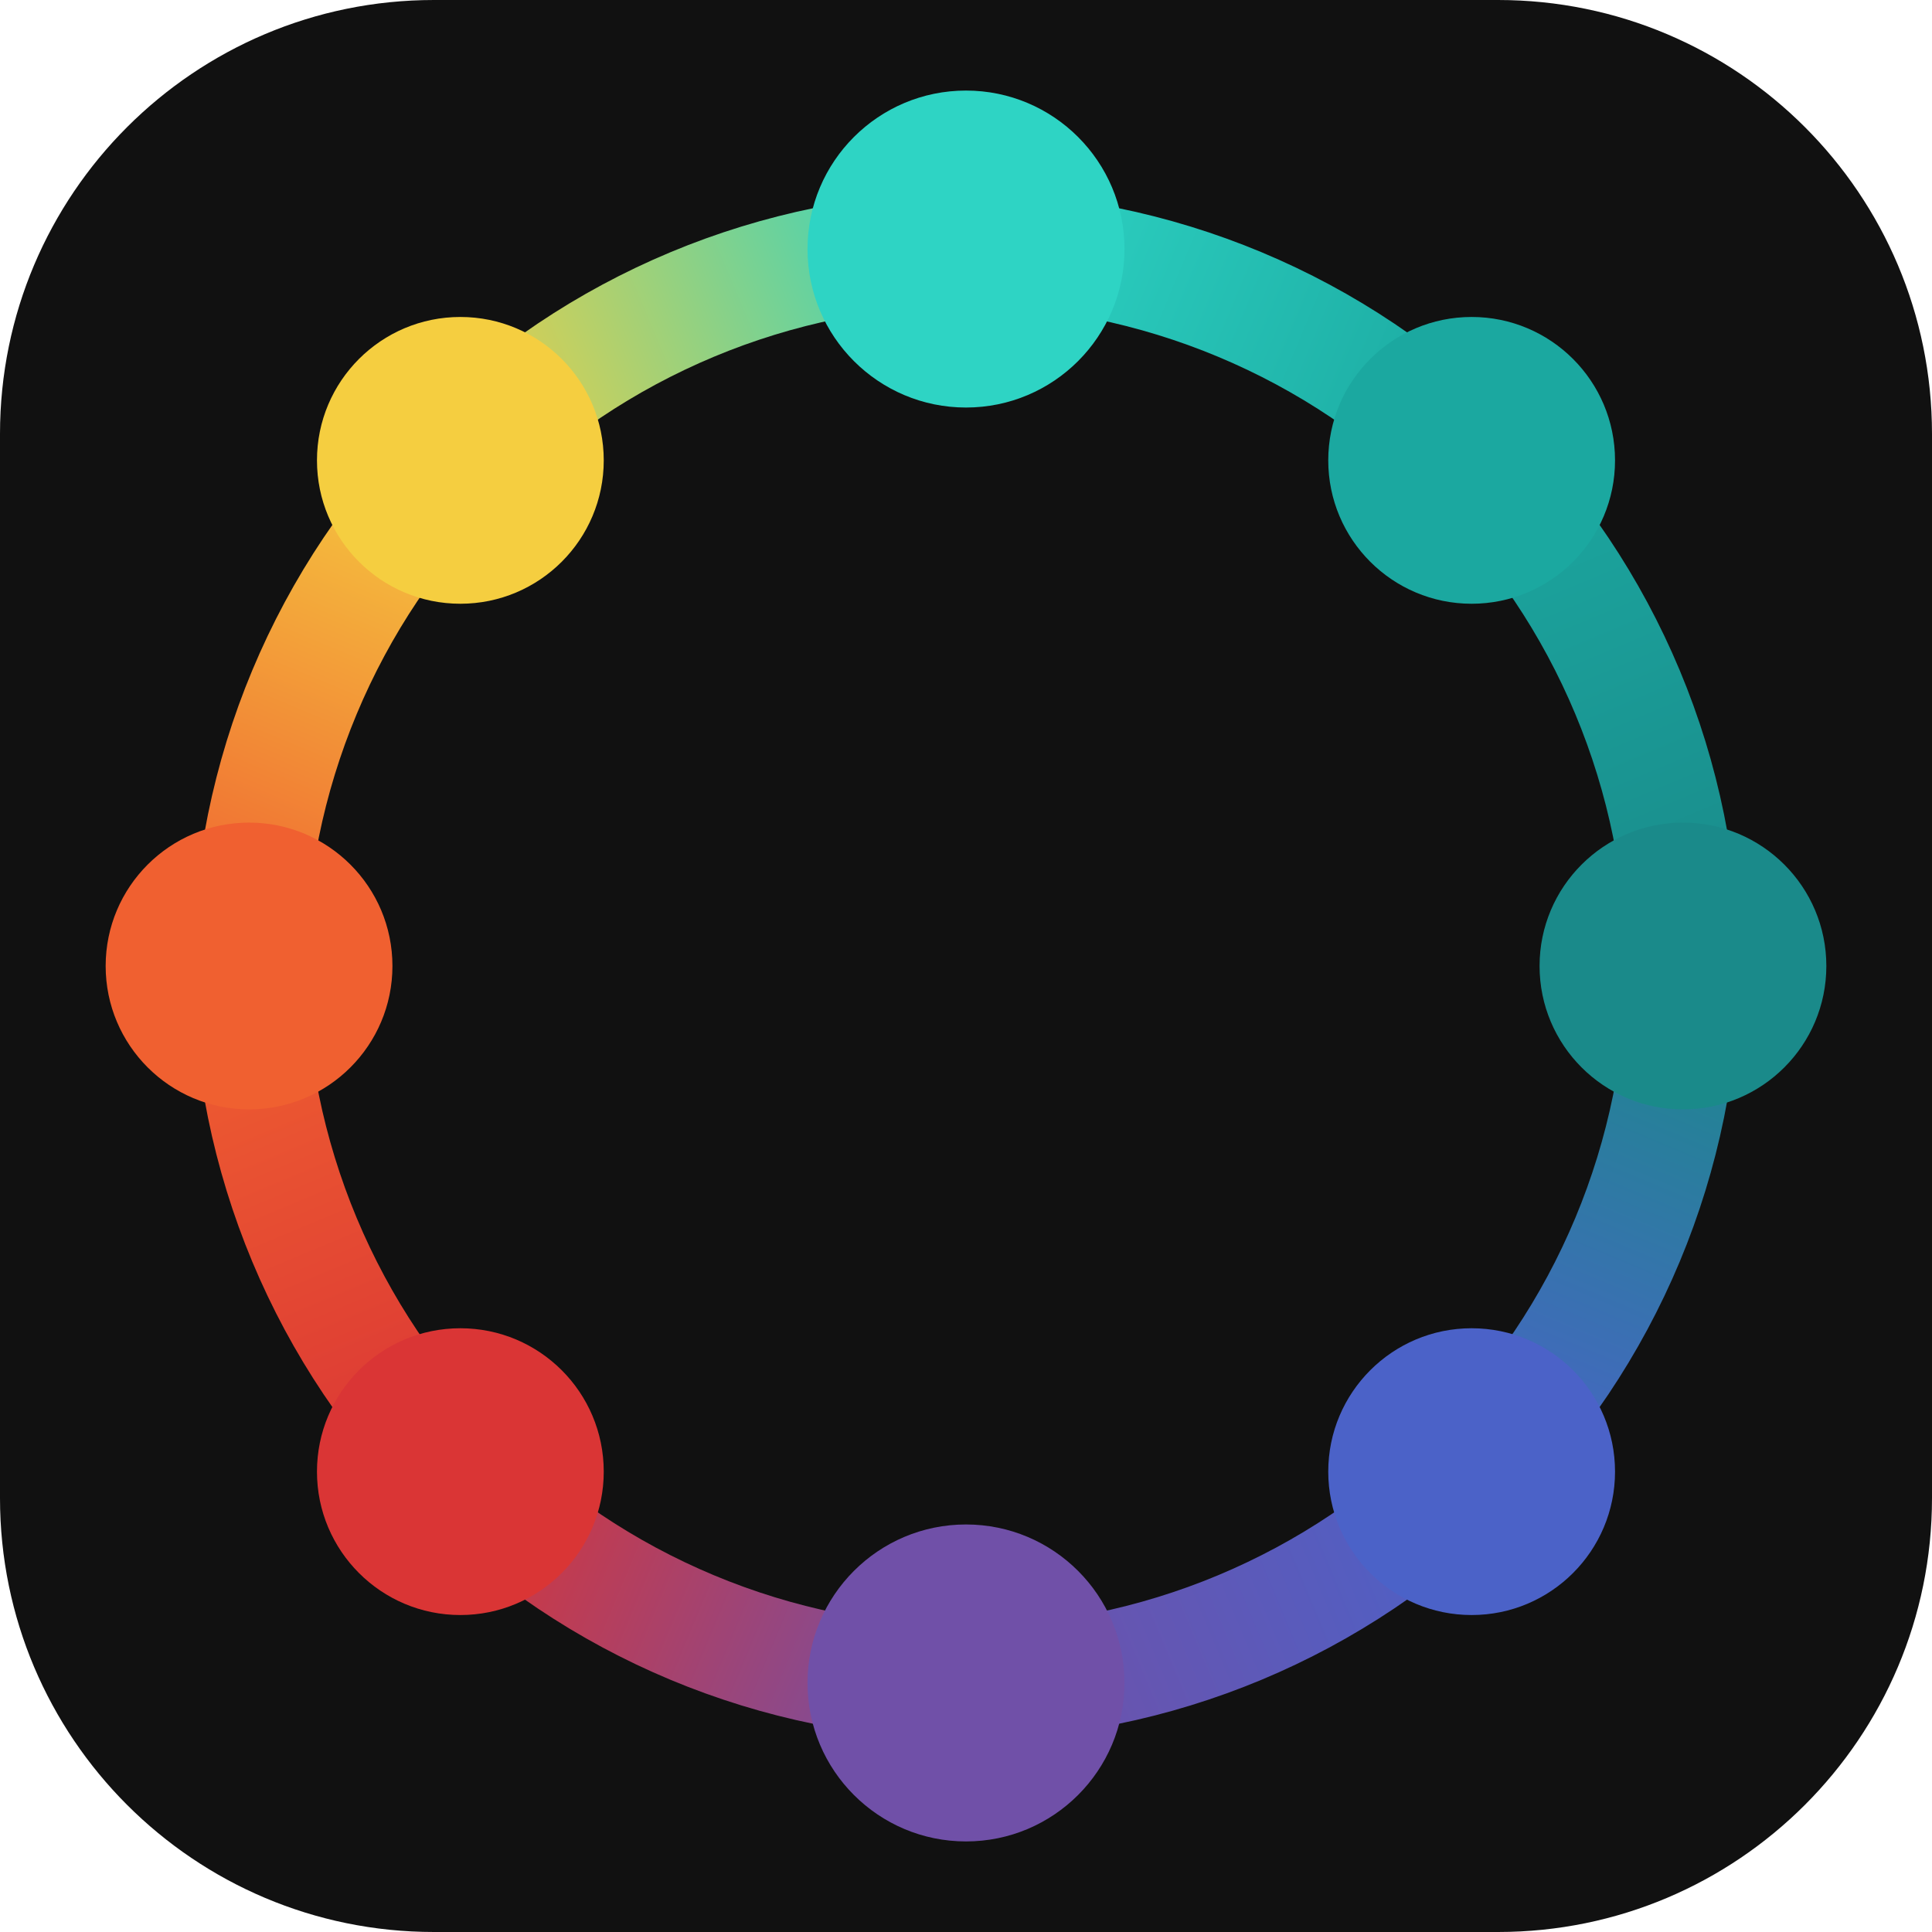
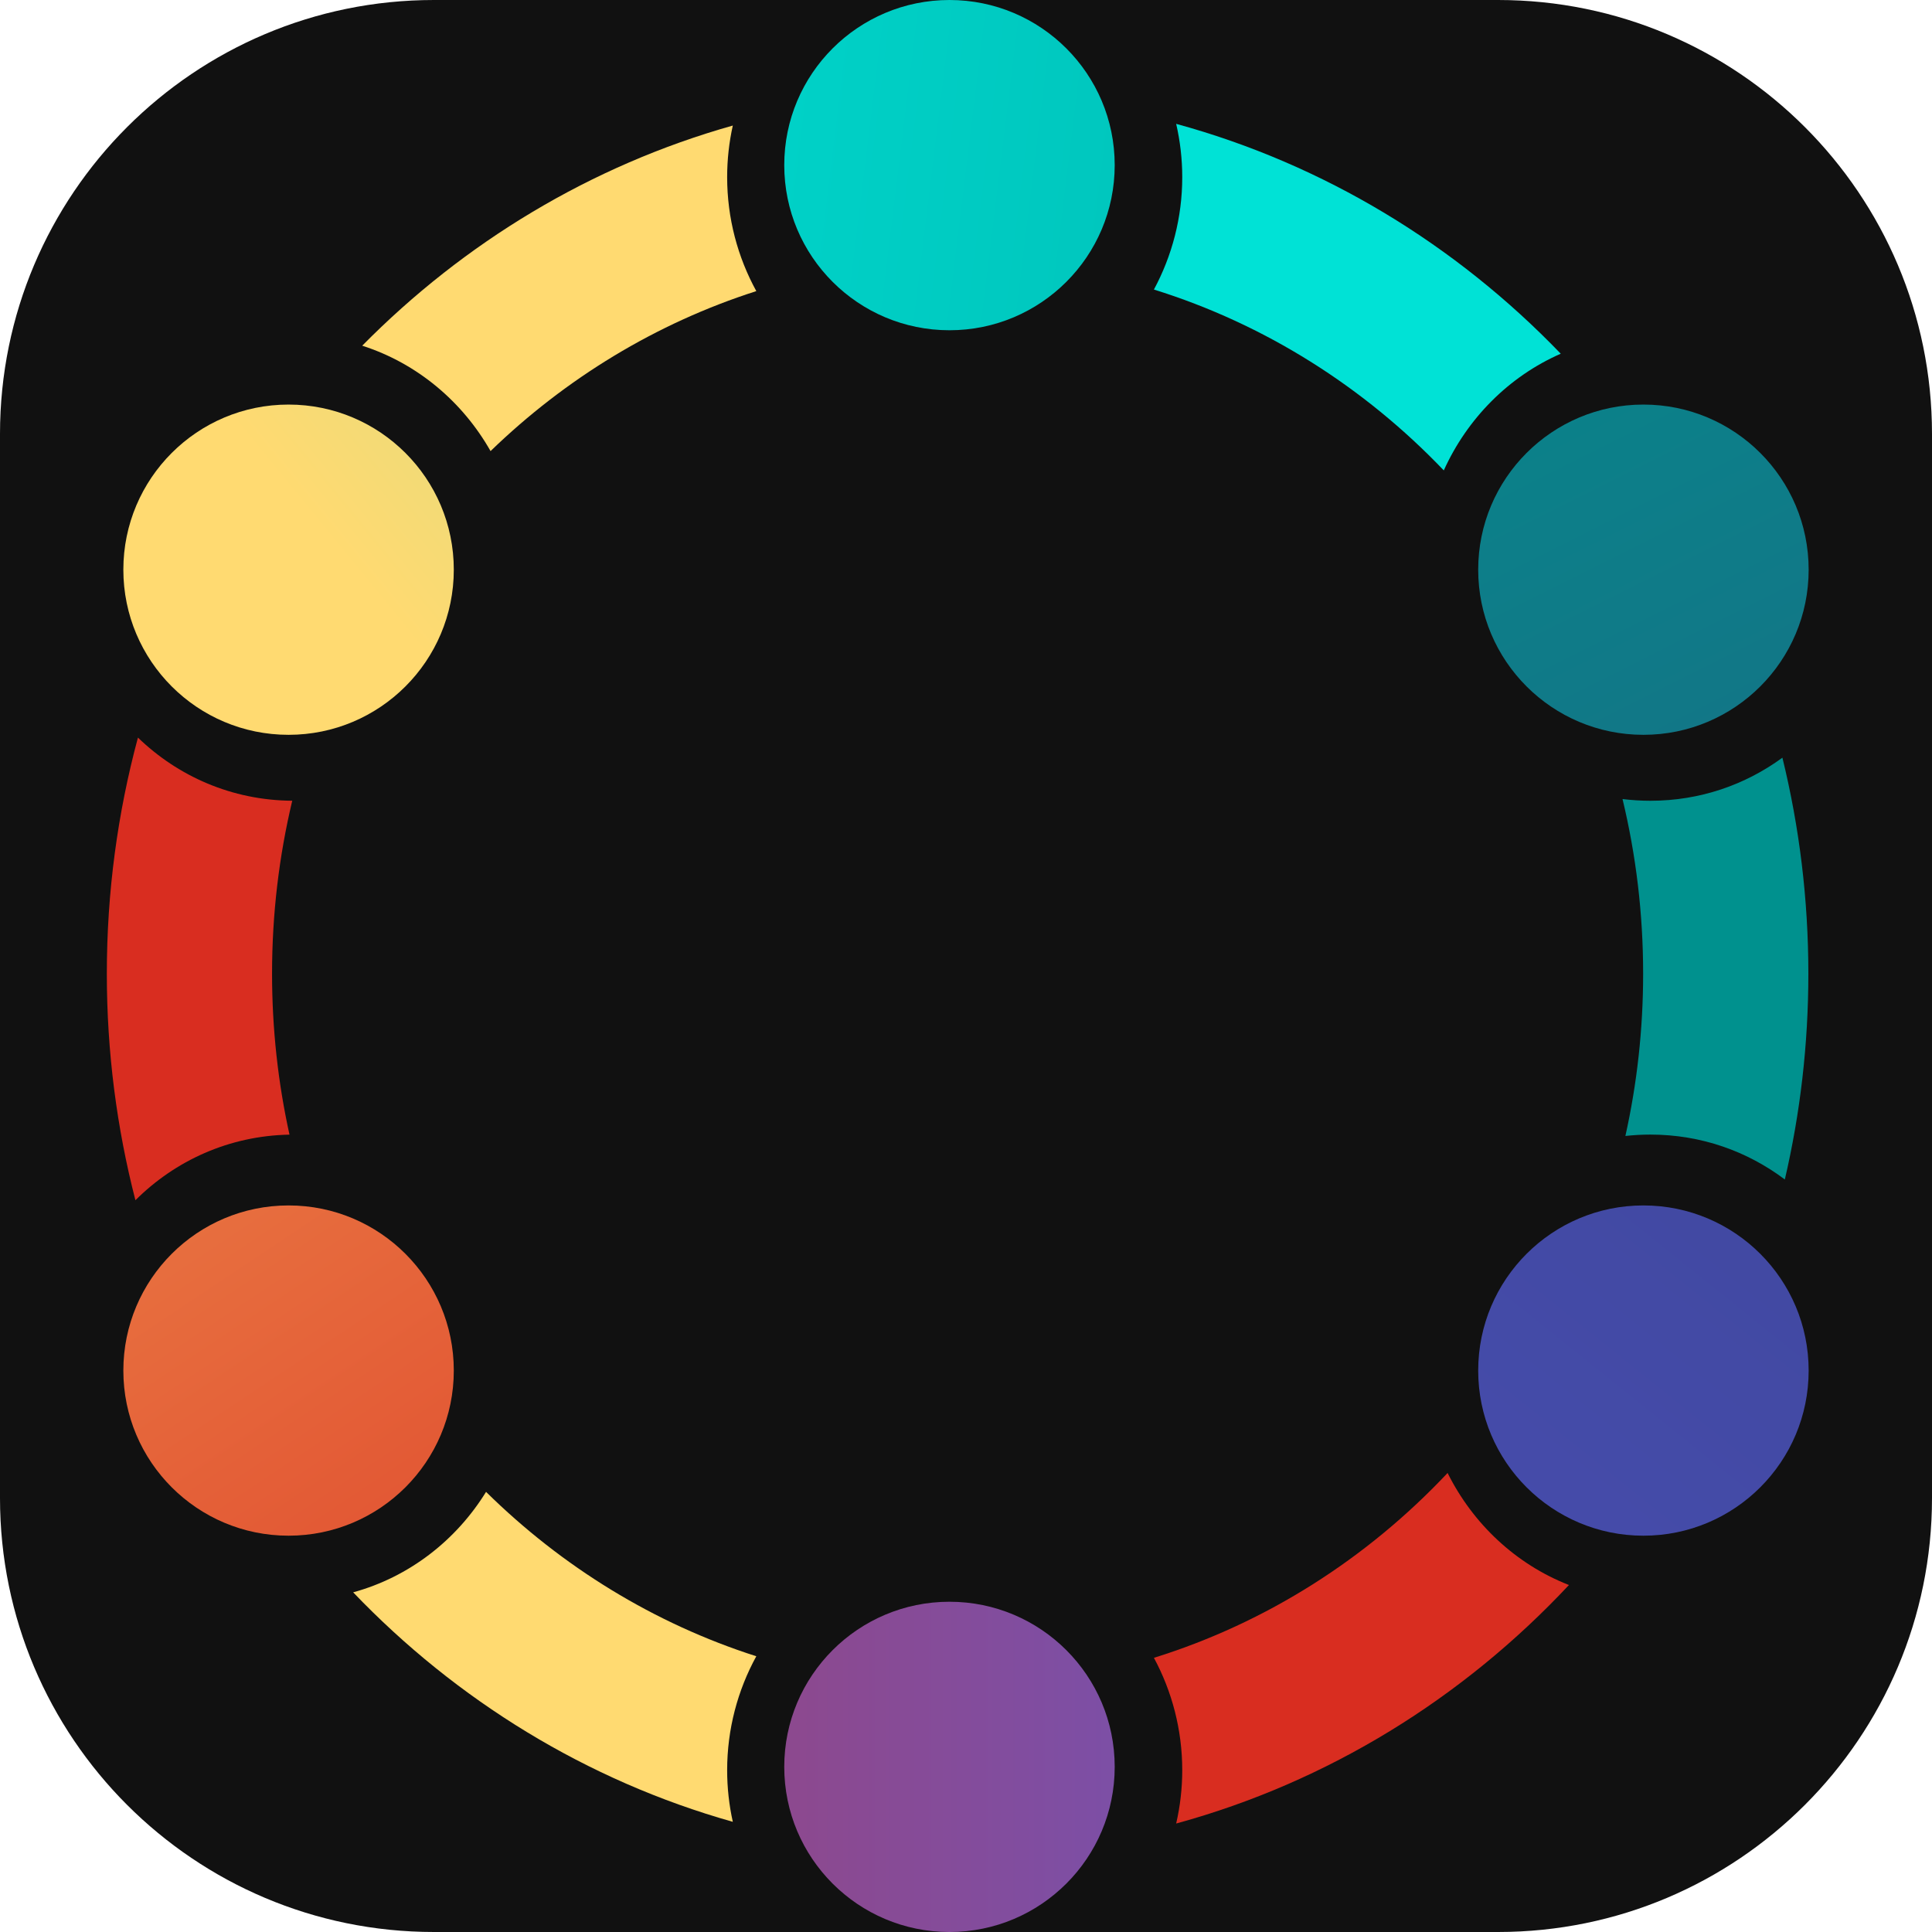
- <svg xmlns="http://www.w3.org/2000/svg" viewBox="0 0 512 512" width="512" height="512">
+ <svg xmlns="http://www.w3.org/2000/svg" width="512" height="512" viewBox="0 0 512 512" fill="none">
  <rect width="512" height="512" rx="115" fill="#111111" />
+   <path d="M120.262 150.974C120.262 175.143 100.658 194.735 76.476 194.735C52.293 194.735 32.689 175.143 32.689 150.974C32.689 126.806 52.293 107.214 76.476 107.214C100.658 107.214 120.262 126.806 120.262 150.974Z" fill="url(#paint0_linear_142_29)" />
+   <path d="M479.311 150.974C479.311 175.143 459.707 194.735 435.524 194.735C411.342 194.735 391.738 175.143 391.738 150.974C391.738 126.806 411.342 107.214 435.524 107.214C459.707 107.214 479.311 126.806 479.311 150.974Z" fill="url(#paint1_linear_142_29)" />
+   <path d="M120.262 363.214C120.262 387.382 100.658 406.974 76.476 406.974C52.293 406.974 32.689 387.382 32.689 363.214C32.689 339.045 52.293 319.453 76.476 319.453C100.658 319.453 120.262 339.045 120.262 363.214Z" fill="url(#paint2_linear_142_29)" />
+   <path d="M295.408 468.239C295.408 492.408 275.804 512 251.621 512C227.439 512 207.835 492.408 207.835 468.239C207.835 444.071 227.439 424.479 251.621 424.479C275.804 424.479 295.408 444.071 295.408 468.239Z" fill="url(#paint3_linear_142_29)" />
+   <path d="M479.311 363.214C479.311 387.382 459.707 406.974 435.524 406.974C411.342 406.974 391.738 387.382 391.738 363.214C391.738 339.045 411.342 319.453 435.524 319.453C459.707 319.453 479.311 339.045 479.311 363.214Z" fill="url(#paint4_linear_142_29)" />
+   <path d="M295.408 43.761C295.408 67.929 275.804 87.521 251.621 87.521C227.439 87.521 207.835 67.929 207.835 43.761C207.835 19.592 227.439 0 251.621 0C275.804 0 295.408 19.592 295.408 43.761Z" fill="url(#paint5_linear_142_29)" />
+   <path d="M383.628 390.35C390.318 403.796 401.7 414.534 415.786 420.045C387.757 449.998 351.993 472.236 311.697 483.254C312.749 478.694 313.307 473.959 313.307 469.12C313.307 458.427 310.599 448.243 305.801 439.34C335.627 430.055 362.324 412.994 383.628 390.35Z" fill="#D92D20" />
+   <path d="M128.81 395.363C148.925 415.197 173.368 430.267 200.429 438.925C195.49 447.925 192.702 458.261 192.702 469.12C192.702 473.799 193.218 478.381 194.203 482.801C155.45 471.878 120.955 450.556 93.593 421.985C108.482 417.903 120.897 408.17 128.81 395.363Z" fill="#FFDA71" />
+   <path d="M438.359 322.571C438.653 322.578 438.946 322.59 439.238 322.605L438.359 322.571Z" fill="#3C4597" />
+   <path d="M36.557 195.47C47.147 205.7 61.42 212.098 77.448 212.205C73.955 226.858 72.097 242.208 72.097 258.038C72.097 272.728 73.697 287.003 76.719 300.692C60.649 300.992 46.383 307.617 35.888 318.071C30.945 298.893 28.311 278.766 28.311 258.038C28.311 236.396 31.183 215.407 36.557 195.47Z" fill="#D92D20" />
+   <path d="M472.356 200.791C476.847 219.129 479.234 238.312 479.234 258.038C479.234 276.796 477.075 295.061 473.001 312.577C463.11 305.131 450.852 300.677 437.367 300.677C435.124 300.677 432.916 300.803 430.746 301.043C433.818 287.247 435.447 272.854 435.447 258.038C435.447 242.045 433.548 226.544 429.985 211.754C432.399 212.052 434.861 212.212 437.367 212.212C450.56 212.212 462.579 207.948 472.356 200.791Z" fill="#00918E" />
+   <path d="M311.697 32.821C350.959 43.556 385.921 64.94 413.616 93.737C399.811 99.785 388.819 110.938 382.621 124.662C361.485 102.546 335.158 85.872 305.798 76.733C310.597 67.83 313.307 57.648 313.307 46.955C313.307 42.115 312.749 37.381 311.697 32.821Z" fill="#00E2D6" />
+   <path d="M194.203 33.271C193.218 37.692 192.702 42.275 192.702 46.955C192.702 57.813 195.493 68.147 200.431 77.147C173.902 85.635 149.889 100.286 130.003 119.545C122.58 106.457 110.575 96.29 95.994 91.613C122.961 64.284 156.576 43.877 194.203 33.271Z" fill="#FFDA71" />
  <defs>
-     <linearGradient id="g1" gradientUnits="userSpaceOnUse" x1="256" y1="66" x2="390" y2="122">
-       <stop offset="0%" stop-color="#2ED4C4" />
-       <stop offset="100%" stop-color="#1BA8A0" />
+     <linearGradient id="paint0_linear_142_29" x1="659.711" y1="-174.08" x2="161.484" y2="233.757" gradientUnits="userSpaceOnUse">
+       <stop stop-color="#00E2D6" />
+       <stop offset="1" stop-color="#FFDA71" />
    </linearGradient>
-     <linearGradient id="g2" gradientUnits="userSpaceOnUse" x1="390" y1="122" x2="446" y2="256">
-       <stop offset="0%" stop-color="#1BA8A0" />
-       <stop offset="100%" stop-color="#1A8A8A" />
+     <linearGradient id="paint1_linear_142_29" x1="159.101" y1="71.68" x2="492.179" y2="736.708" gradientUnits="userSpaceOnUse">
+       <stop stop-color="#00918E" />
+       <stop offset="1" stop-color="#374078" />
    </linearGradient>
-     <linearGradient id="g3" gradientUnits="userSpaceOnUse" x1="446" y1="256" x2="390" y2="390">
-       <stop offset="0%" stop-color="#1A8A8A" />
-       <stop offset="100%" stop-color="#4B62C8" />
+     <linearGradient id="paint2_linear_142_29" x1="28.311" y1="-199.68" x2="428.775" y2="400.953" gradientUnits="userSpaceOnUse">
+       <stop stop-color="#FFDA71" />
+       <stop offset="1" stop-color="#D92D20" />
    </linearGradient>
-     <linearGradient id="g4" gradientUnits="userSpaceOnUse" x1="390" y1="390" x2="256" y2="446">
-       <stop offset="0%" stop-color="#4B62C8" />
-       <stop offset="100%" stop-color="#7050A8" />
+     <linearGradient id="paint3_linear_142_29" x1="-210.719" y1="256" x2="479.311" y2="256" gradientUnits="userSpaceOnUse">
+       <stop stop-color="#D92D20" />
+       <stop offset="1" stop-color="#5B5BD6" />
    </linearGradient>
-     <linearGradient id="g5" gradientUnits="userSpaceOnUse" x1="256" y1="446" x2="122" y2="390">
-       <stop offset="0%" stop-color="#7050A8" />
-       <stop offset="100%" stop-color="#DA3535" />
+     <linearGradient id="paint4_linear_142_29" x1="353.031" y1="51.2" x2="-145.393" y2="672.397" gradientUnits="userSpaceOnUse">
+       <stop stop-color="#3C4597" />
+       <stop offset="1" stop-color="#5B5BD6" />
    </linearGradient>
-     <linearGradient id="g6" gradientUnits="userSpaceOnUse" x1="122" y1="390" x2="66" y2="256">
-       <stop offset="0%" stop-color="#DA3535" />
-       <stop offset="100%" stop-color="#F06030" />
-     </linearGradient>
-     <linearGradient id="g7" gradientUnits="userSpaceOnUse" x1="66" y1="256" x2="122" y2="122">
-       <stop offset="0%" stop-color="#F06030" />
-       <stop offset="100%" stop-color="#F5CE40" />
-     </linearGradient>
-     <linearGradient id="g8" gradientUnits="userSpaceOnUse" x1="122" y1="122" x2="256" y2="66">
-       <stop offset="0%" stop-color="#F5CE40" />
-       <stop offset="100%" stop-color="#2ED4C4" />
+     <linearGradient id="paint5_linear_142_29" x1="28.311" y1="256" x2="743.941" y2="343.773" gradientUnits="userSpaceOnUse">
+       <stop stop-color="#00E2D6" />
+       <stop offset="1" stop-color="#00918E" />
    </linearGradient>
  </defs>
-   <path d="M 256 66  A 190 190 0 0 1 390 122" fill="none" stroke="url(#g1)" stroke-width="30" stroke-linecap="round" />
-   <path d="M 390 122 A 190 190 0 0 1 446 256" fill="none" stroke="url(#g2)" stroke-width="30" stroke-linecap="round" />
-   <path d="M 446 256 A 190 190 0 0 1 390 390" fill="none" stroke="url(#g3)" stroke-width="30" stroke-linecap="round" />
-   <path d="M 390 390 A 190 190 0 0 1 256 446" fill="none" stroke="url(#g4)" stroke-width="30" stroke-linecap="round" />
-   <path d="M 256 446 A 190 190 0 0 1 122 390" fill="none" stroke="url(#g5)" stroke-width="30" stroke-linecap="round" />
-   <path d="M 122 390 A 190 190 0 0 1  66 256" fill="none" stroke="url(#g6)" stroke-width="30" stroke-linecap="round" />
-   <path d="M  66 256 A 190 190 0 0 1 122 122" fill="none" stroke="url(#g7)" stroke-width="30" stroke-linecap="round" />
-   <path d="M 122 122 A 190 190 0 0 1 256  66" fill="none" stroke="url(#g8)" stroke-width="30" stroke-linecap="round" />
-   <circle cx="256" cy=" 66" r="42" fill="#2ED4C4" />
-   <circle cx="390" cy="122" r="38" fill="#1BA8A0" />
-   <circle cx="446" cy="256" r="38" fill="#1A8A8A" />
-   <circle cx="390" cy="390" r="38" fill="#4B62C8" />
-   <circle cx="256" cy="446" r="42" fill="#7050A8" />
-   <circle cx="122" cy="390" r="38" fill="#DA3535" />
-   <circle cx=" 66" cy="256" r="38" fill="#F06030" />
-   <circle cx="122" cy="122" r="38" fill="#F5CE40" />
</svg>
